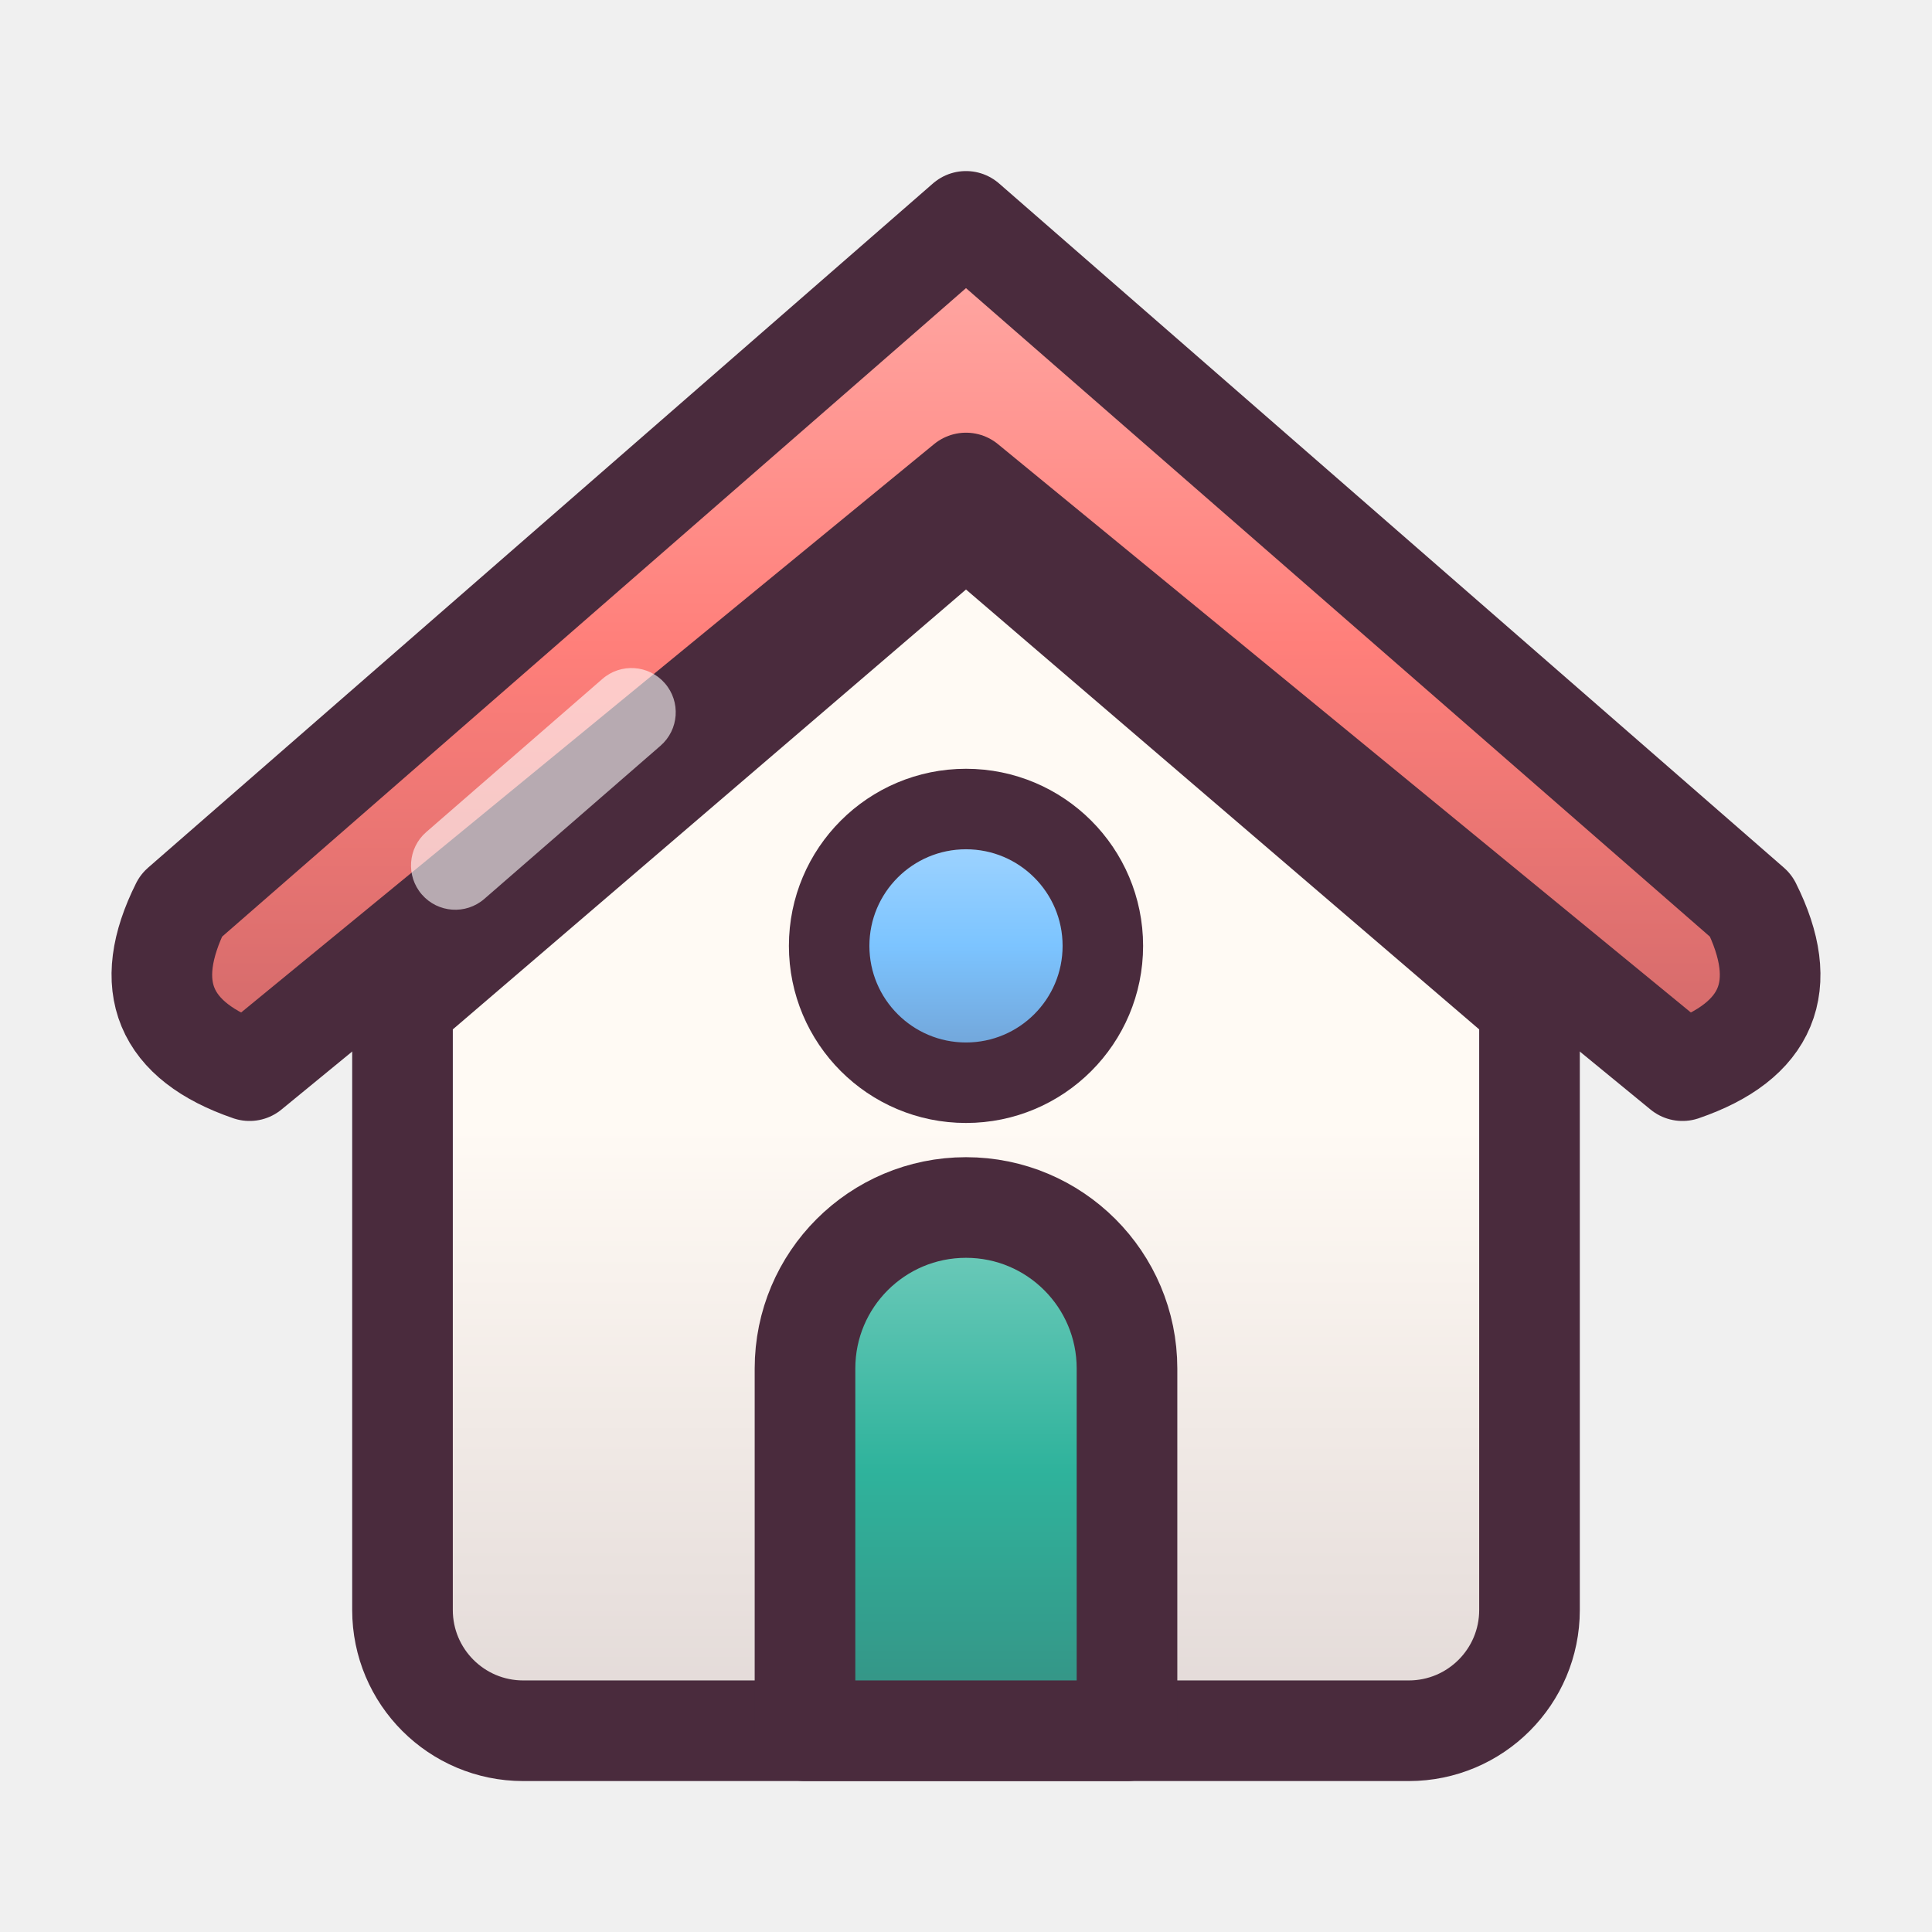
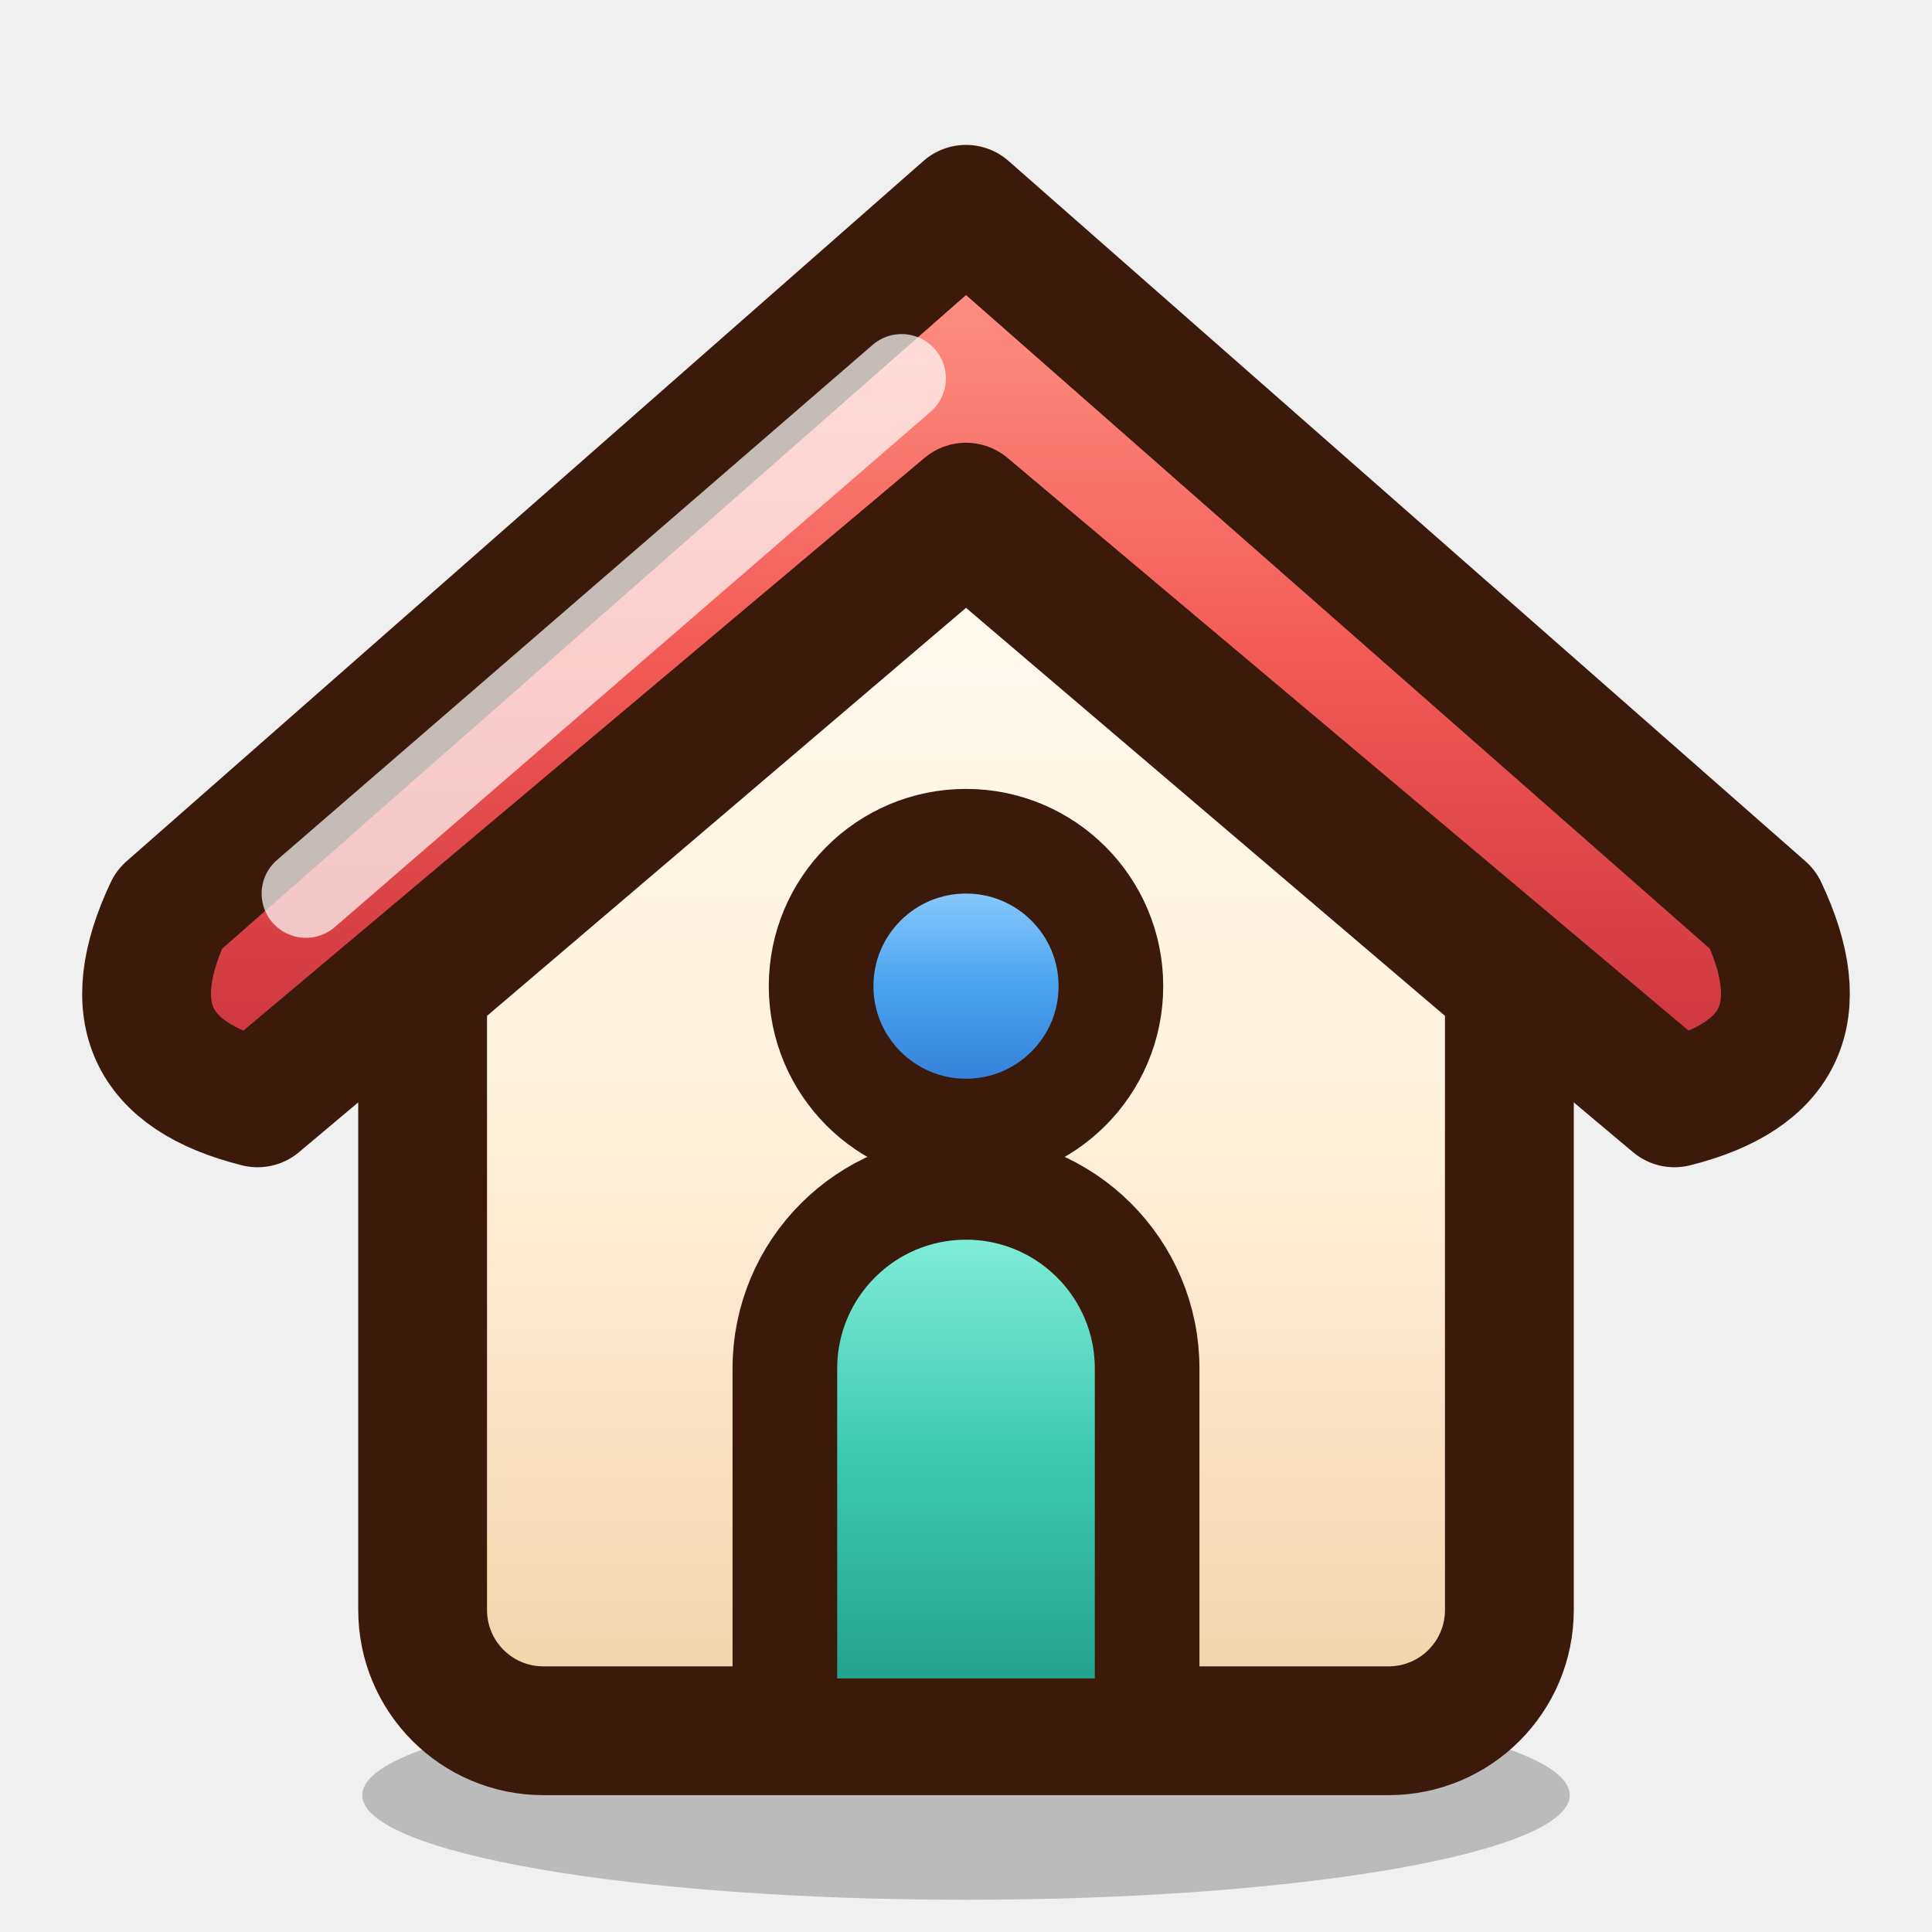
<svg xmlns="http://www.w3.org/2000/svg" width="192" height="192" viewBox="0 0 48 48">
  <defs>
-     <linearGradient id="home1" x1="0" y1="0" x2="0" y2="1">
-       <stop offset="0" stop-color="#fffaf4" />
-       <stop offset="0.5" stop-color="#fffaf4" />
-       <stop offset="1" stop-color="#e2d9d7" />
+     <linearGradient id="g_cream" x1="0" y1="0" x2="0" y2="1">
+       <stop offset="0" stop-color="#fffaf0" />
+       <stop offset="0.5" stop-color="#fff1dc" />
+       <stop offset="1" stop-color="#f2d2a6" />
    </linearGradient>
-     <linearGradient id="home2" x1="0" y1="0" x2="0" y2="1">
-       <stop offset="0" stop-color="#76cdbe" />
-       <stop offset="0.5" stop-color="#2fb39c" />
-       <stop offset="1" stop-color="#369083" />
+     <linearGradient id="g_teal" x1="0" y1="0" x2="0" y2="1">
+       <stop offset="0" stop-color="#8ff5e0" />
+       <stop offset="0.5" stop-color="#3cc9ae" />
+       <stop offset="1" stop-color="#1f9a84" />
    </linearGradient>
-     <linearGradient id="home3" x1="0" y1="0" x2="0" y2="1">
-       <stop offset="0" stop-color="#ffaba7" />
-       <stop offset="0.5" stop-color="#ff7f7a" />
-       <stop offset="1" stop-color="#d0696a" />
+     <linearGradient id="g_blue" x1="0" y1="0" x2="0" y2="1">
+       <stop offset="0" stop-color="#a8dcff" />
+       <stop offset="0.5" stop-color="#4aa3f0" />
+       <stop offset="1" stop-color="#2a6fd0" />
    </linearGradient>
-     <linearGradient id="home4" x1="0" y1="0" x2="0" y2="1">
-       <stop offset="0" stop-color="#a9d8ff" />
-       <stop offset="0.5" stop-color="#7cc4ff" />
-       <stop offset="1" stop-color="#6f9ccd" />
+     <linearGradient id="g_red" x1="0" y1="0" x2="0" y2="1">
+       <stop offset="0" stop-color="#ff9a8a" />
+       <stop offset="0.5" stop-color="#f25a55" />
+       <stop offset="1" stop-color="#c8323a" />
    </linearGradient>
  </defs>
-   <path d="M10 25 L24 13 L38 25 V40 a3 3 0 0 1 -3 3 H13 a3 3 0 0 1 -3 -3 Z" fill="url(#home1)" stroke="#4a2b3d" stroke-width="2.5" stroke-linejoin="round" stroke-linecap="round" />
-   <path d="M20 43 V34 a4 4 0 0 1 8 0 V43 Z" fill="url(#home2)" stroke="#4a2b3d" stroke-width="2.5" stroke-linejoin="round" stroke-linecap="round" />
-   <path d="M4.5 22.5 L24 5.5 L43.5 22.5 Q45 25.5 41.8 26.6 L24 12 L6.2 26.6 Q3 25.5 4.5 22.5 Z" fill="url(#home3)" stroke="#4a2b3d" stroke-width="2.5" stroke-linejoin="round" stroke-linecap="round" />
-   <circle cx="24" cy="23.5" r="3.4" fill="url(#home4)" stroke="#4a2b3d" stroke-width="2.0" stroke-linejoin="round" stroke-linecap="round" />
-   <rect x="9.5" y="18.5" width="8" height="2.2" rx="1.1" fill="#ffffff" opacity="0.6" transform="rotate(-41 13.5 19.6)" />
+   <ellipse cx="24" cy="44.6" rx="15" ry="2.6" fill="#000" fill-opacity="0.22" />
+   <path d="M10.5 24.5 L24 13 L37.5 24.5 V40 a3 3 0 0 1 -3 3 H13.5 a3 3 0 0 1 -3 -3 Z" fill="url(#g_cream)" stroke="#3b1a0c" stroke-width="3.2" stroke-linejoin="round" stroke-linecap="round" />
+   <path d="M19.5 43 V34 a4.5 4.5 0 0 1 9 0 V43 Z" fill="url(#g_teal)" stroke="#3b1a0c" stroke-width="2.6" stroke-linejoin="round" stroke-linecap="round" />
+   <circle cx="24" cy="24.5" r="3.6" fill="url(#g_blue)" stroke="#3b1a0c" stroke-width="2.6" stroke-linejoin="round" stroke-linecap="round" />
+   <path d="M4.2 22.6 L24 5.2 L43.8 22.6 Q45.6 26.4 41.6 27.4 L24 12.6 L6.4 27.4 Q2.4 26.4 4.2 22.6 Z" fill="url(#g_red)" stroke="#3b1a0c" stroke-width="3.2" stroke-linejoin="round" stroke-linecap="round" />
+   <path d="M7.6 22.2 L22.4 9.4" fill="none" stroke="#fff" stroke-opacity="0.7" stroke-width="2.2" stroke-linecap="round" />
+   <circle cx="32" cy="37.5" r="1.4" fill="#3b1a0c" fill-opacity="0.0" />
</svg>
